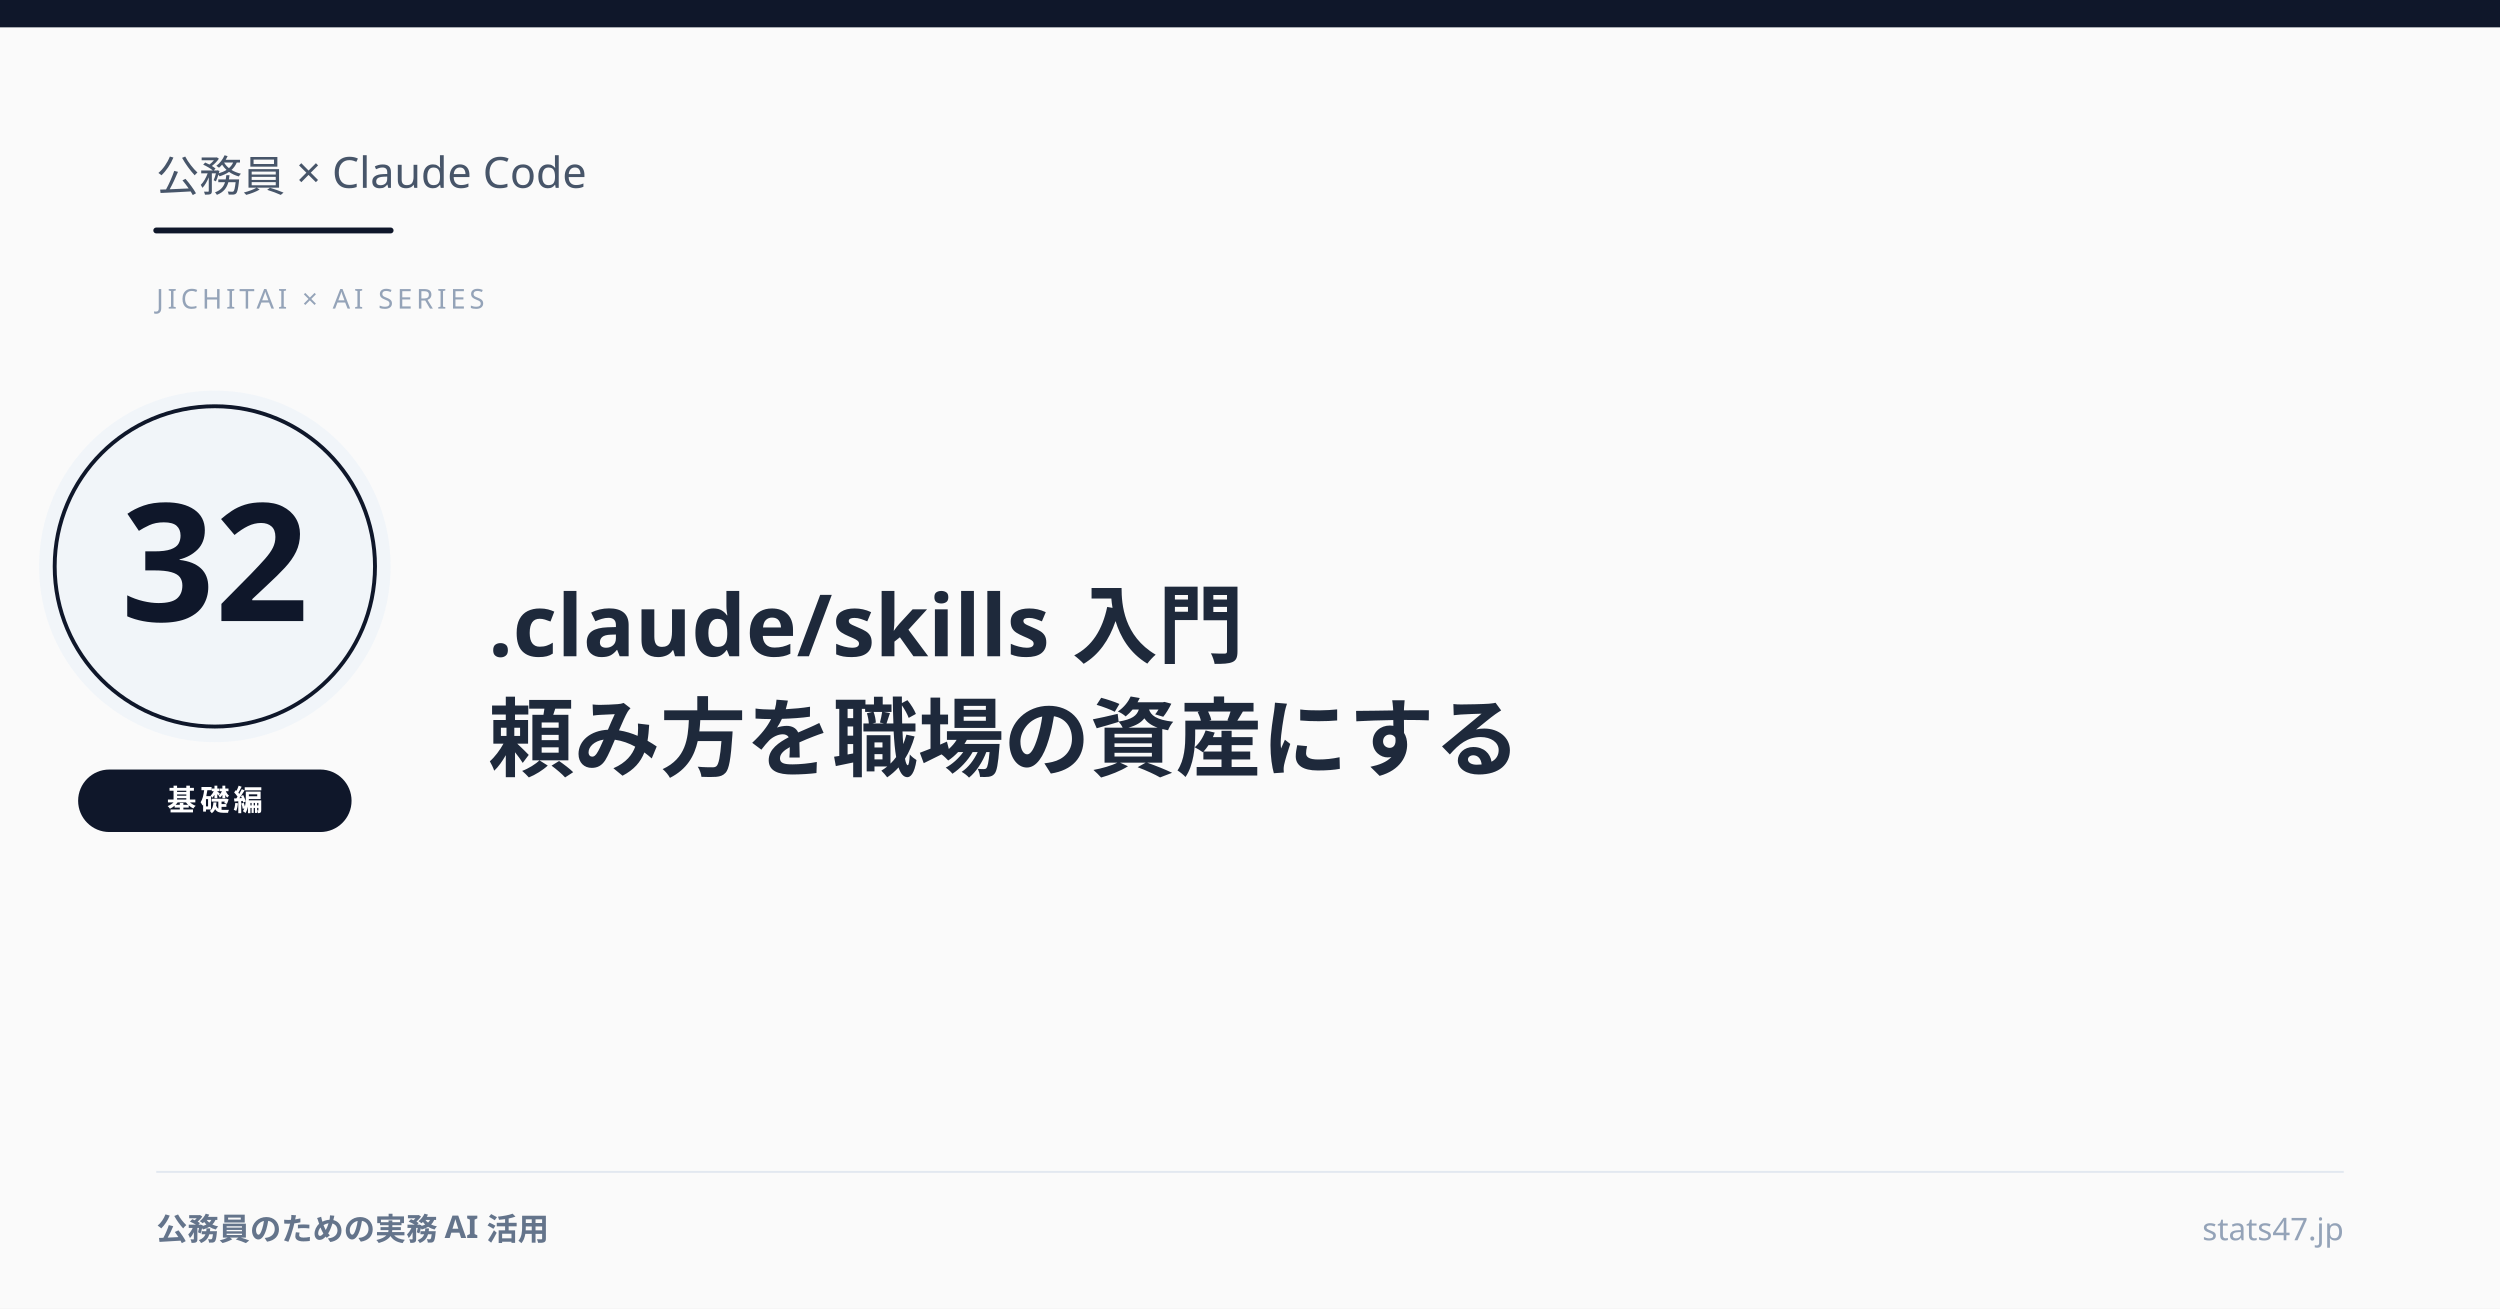
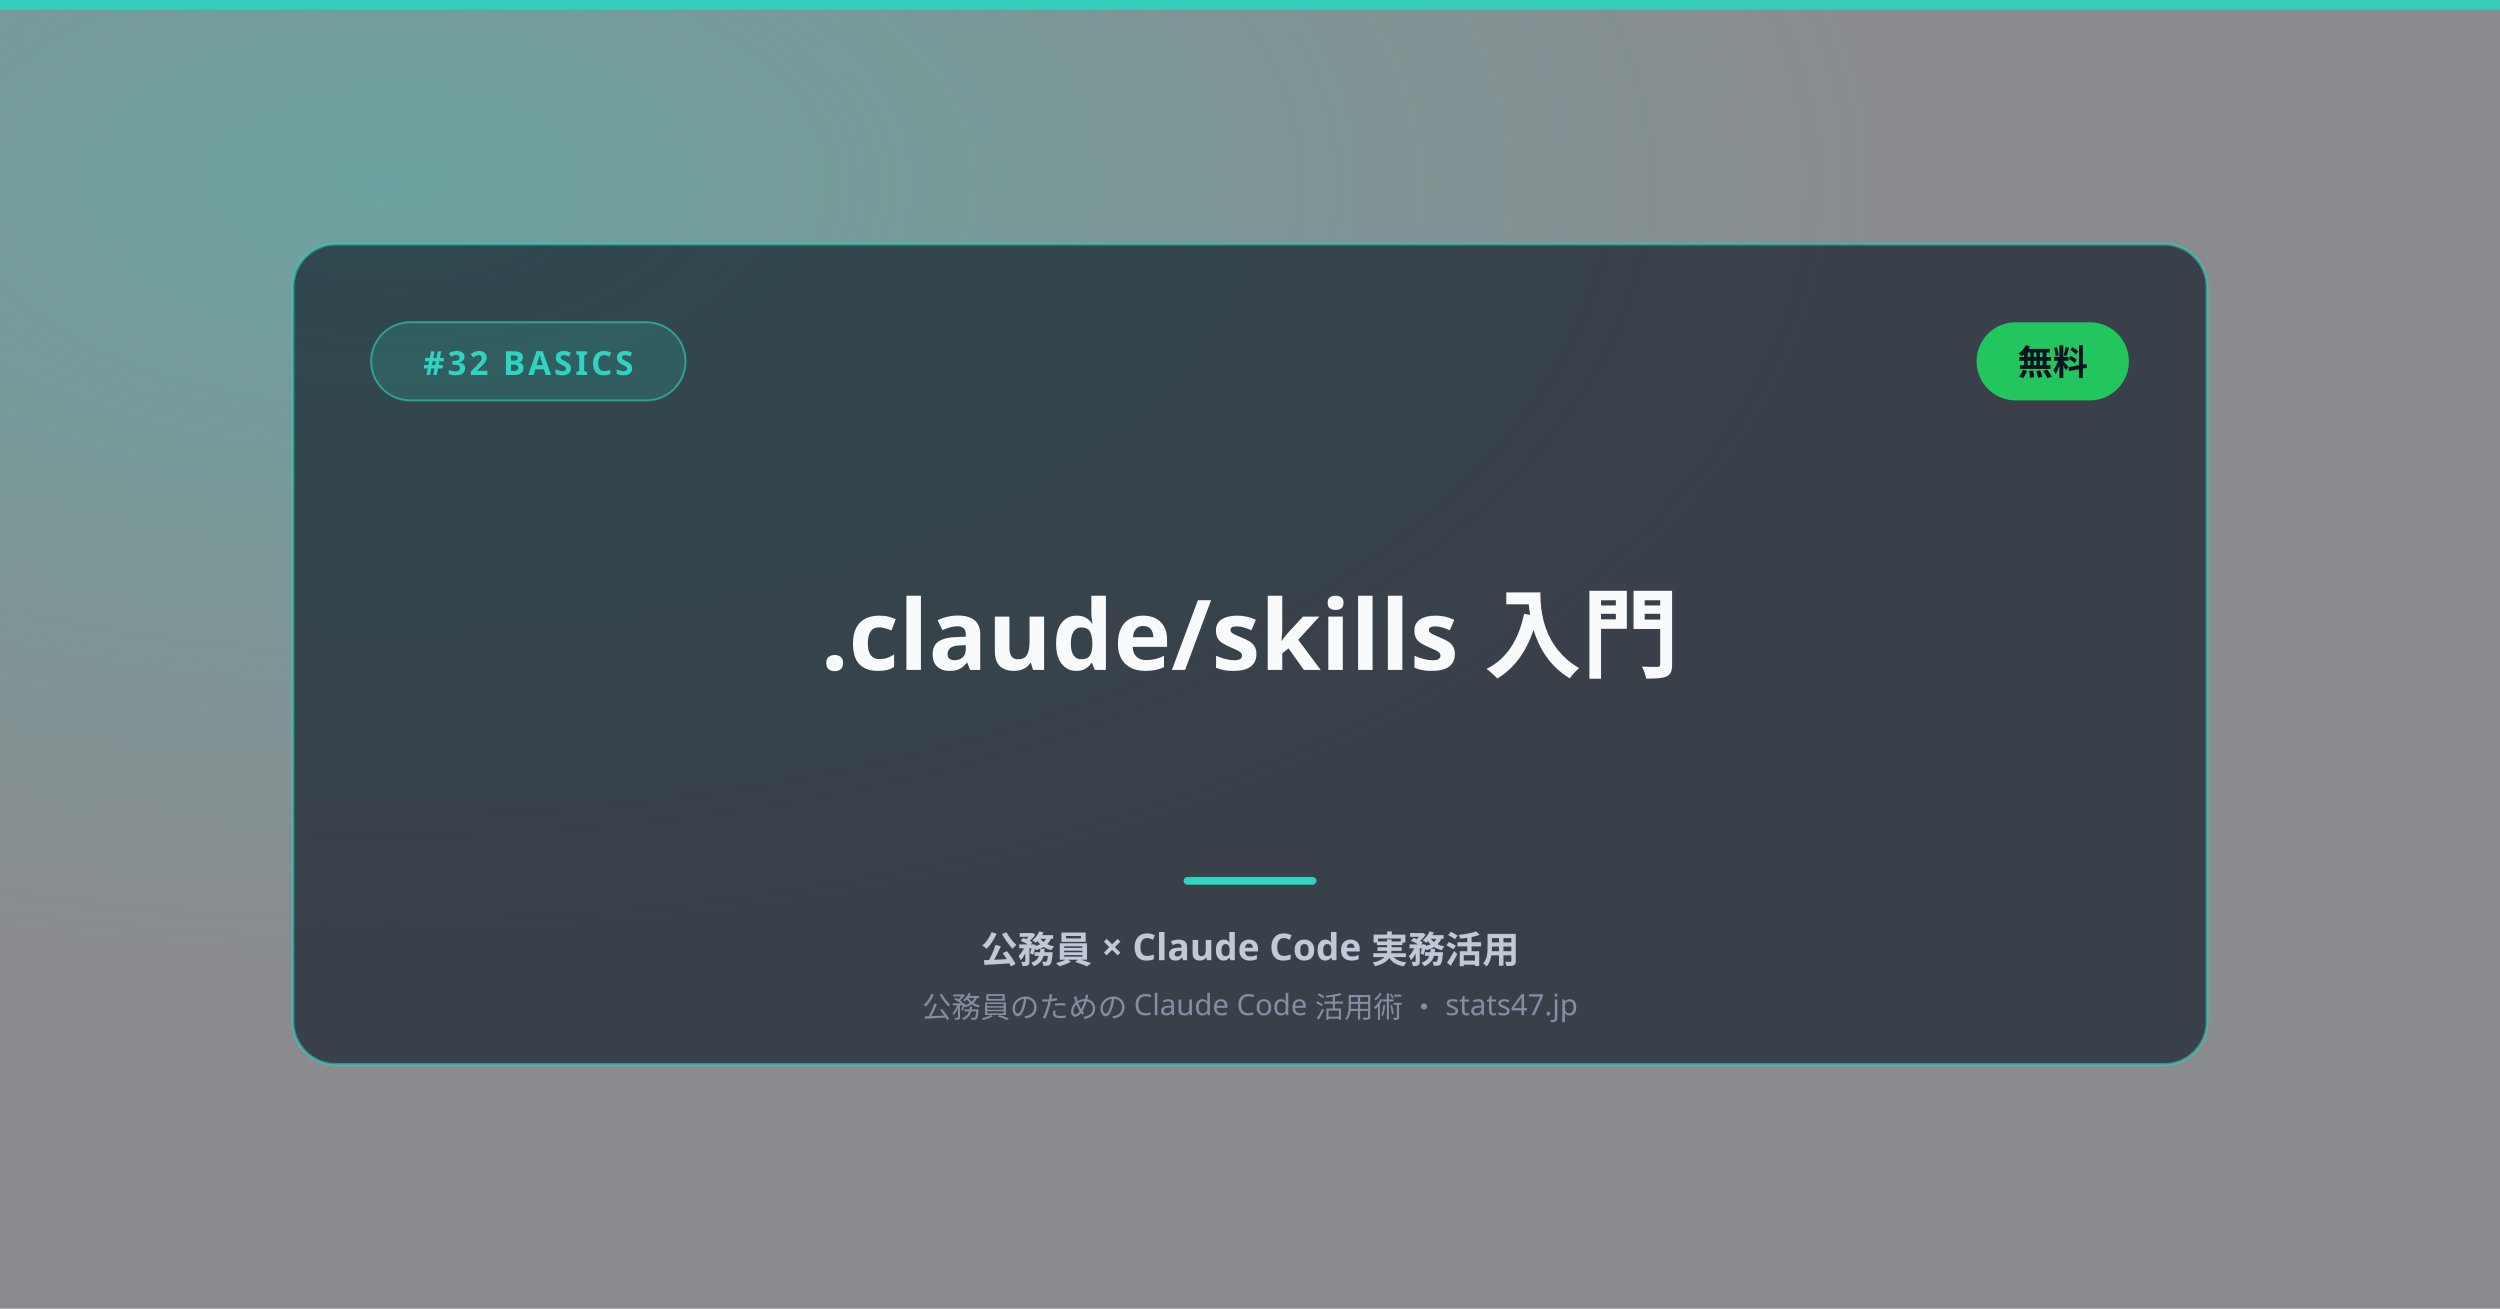
- <svg xmlns="http://www.w3.org/2000/svg" viewBox="0 0 1280 670">
-   <style>
-   text { font-family: 'Hiragino Kaku Gothic ProN', 'Yu Gothic', 'Noto Sans JP', sans-serif; }
- </style>
-   <rect width="1280" height="670" fill="#fafafa" />
-   <rect x="0" y="0" width="1280" height="14" fill="#0f172a" />
-   <text x="80" y="98" font-size="22" font-weight="500" fill="#475569">公務員 × Claude Code</text>
-   <line x1="80" y1="118" x2="200" y2="118" stroke="#0f172a" stroke-width="3" stroke-linecap="round" />
-   <text x="80" y="158" font-size="14" font-weight="500" fill="#94a3b8" letter-spacing="2">JICHITAI × AI SERIES</text>
-   <circle cx="110" cy="290" r="90" fill="#f1f5f9" />
-   <circle cx="110" cy="290" r="82" fill="none" stroke="#0f172a" stroke-width="2" />
-   <text x="110" y="318" text-anchor="middle" font-size="84" font-weight="900" fill="#0f172a">32</text>
-   <rect x="40" y="394" width="140" height="32" rx="16" fill="#0f172a" />
-   <text x="110" y="415" text-anchor="middle" font-size="15" font-weight="700" fill="#ffffff" letter-spacing="2">基礎編</text>
-   <text x="250" y="336" font-size="44" font-weight="bold" fill="#1e293b">.claude/skills 入門</text>
-   <text x="250" y="394" font-size="44" font-weight="bold" fill="#1e293b">頼み方を職場の資産にする</text>
-   <line x1="80" y1="600" x2="1200" y2="600" stroke="#e2e8f0" stroke-width="1" />
-   <text x="80" y="635" font-size="16" font-weight="600" fill="#64748b">公務員のための実務 AI 活用</text>
-   <text x="1200" y="635" text-anchor="end" font-size="16" font-weight="500" fill="#94a3b8">stats47.jp</text>
+ <svg xmlns="http://www.w3.org/2000/svg" width="1280" height="670" viewBox="0 0 1280 670">
+   <defs>
+     <radialGradient id="tone" cx="16%" cy="14%" r="60%">
+       <stop offset="0%" stop-color="#2dd4bf" stop-opacity="0.32" />
+       <stop offset="100%" stop-color="#2dd4bf" stop-opacity="0" />
+     </radialGradient>
+   </defs>
+   <rect width="1280" height="670" fill="#060a13" opacity="0.44" />
+   <rect width="1280" height="670" fill="url(#tone)" />
+   <rect x="0" y="0" width="1280" height="5" fill="#2dd4bf" opacity="0.9" />
+   <rect x="150" y="125" width="980" height="420" rx="22" fill="#0b1220" fill-opacity="0.62" stroke="#2dd4bf" stroke-opacity="0.55" stroke-width="1.5" />
+   <rect x="190" y="165" width="161" height="40" rx="20" fill="#2dd4bf" fill-opacity="0.16" stroke="#2dd4bf" stroke-opacity="0.6" stroke-width="1" />
+   <text x="270.5" y="192" text-anchor="middle" font-size="17" font-weight="700" letter-spacing="1.5" font-family="'Arial','Helvetica',sans-serif" fill="#2dd4bf">#32  BASICS</text>
+   <rect x="1012" y="165" width="78" height="40" rx="20" fill="#22c55e" />
+   <text x="1051" y="192" text-anchor="middle" font-size="18" font-weight="800" fill="#0b1220">無料</text>
+   <style>text{font-family:'Hiragino Kaku Gothic ProN','Yu Gothic','Noto Sans JP',sans-serif;}</style>
+   <text x="640" y="343" text-anchor="middle" font-size="50" font-weight="800" fill="#f8fafc">.claude/skills 入門</text>
+   <rect x="606" y="449" width="68" height="4" rx="2" fill="#2dd4bf" />
+   <text x="640" y="493" text-anchor="middle" font-size="19" font-weight="600" fill="#cbd5e1" opacity="0.92">公務員 × Claude Code 実務活用</text>
+   <text x="640" y="521" text-anchor="middle" font-size="15" font-weight="500" fill="#94a3b8" opacity="0.8">公務員のための Claude Code 活用術 ・ stats47.jp</text>
</svg>
